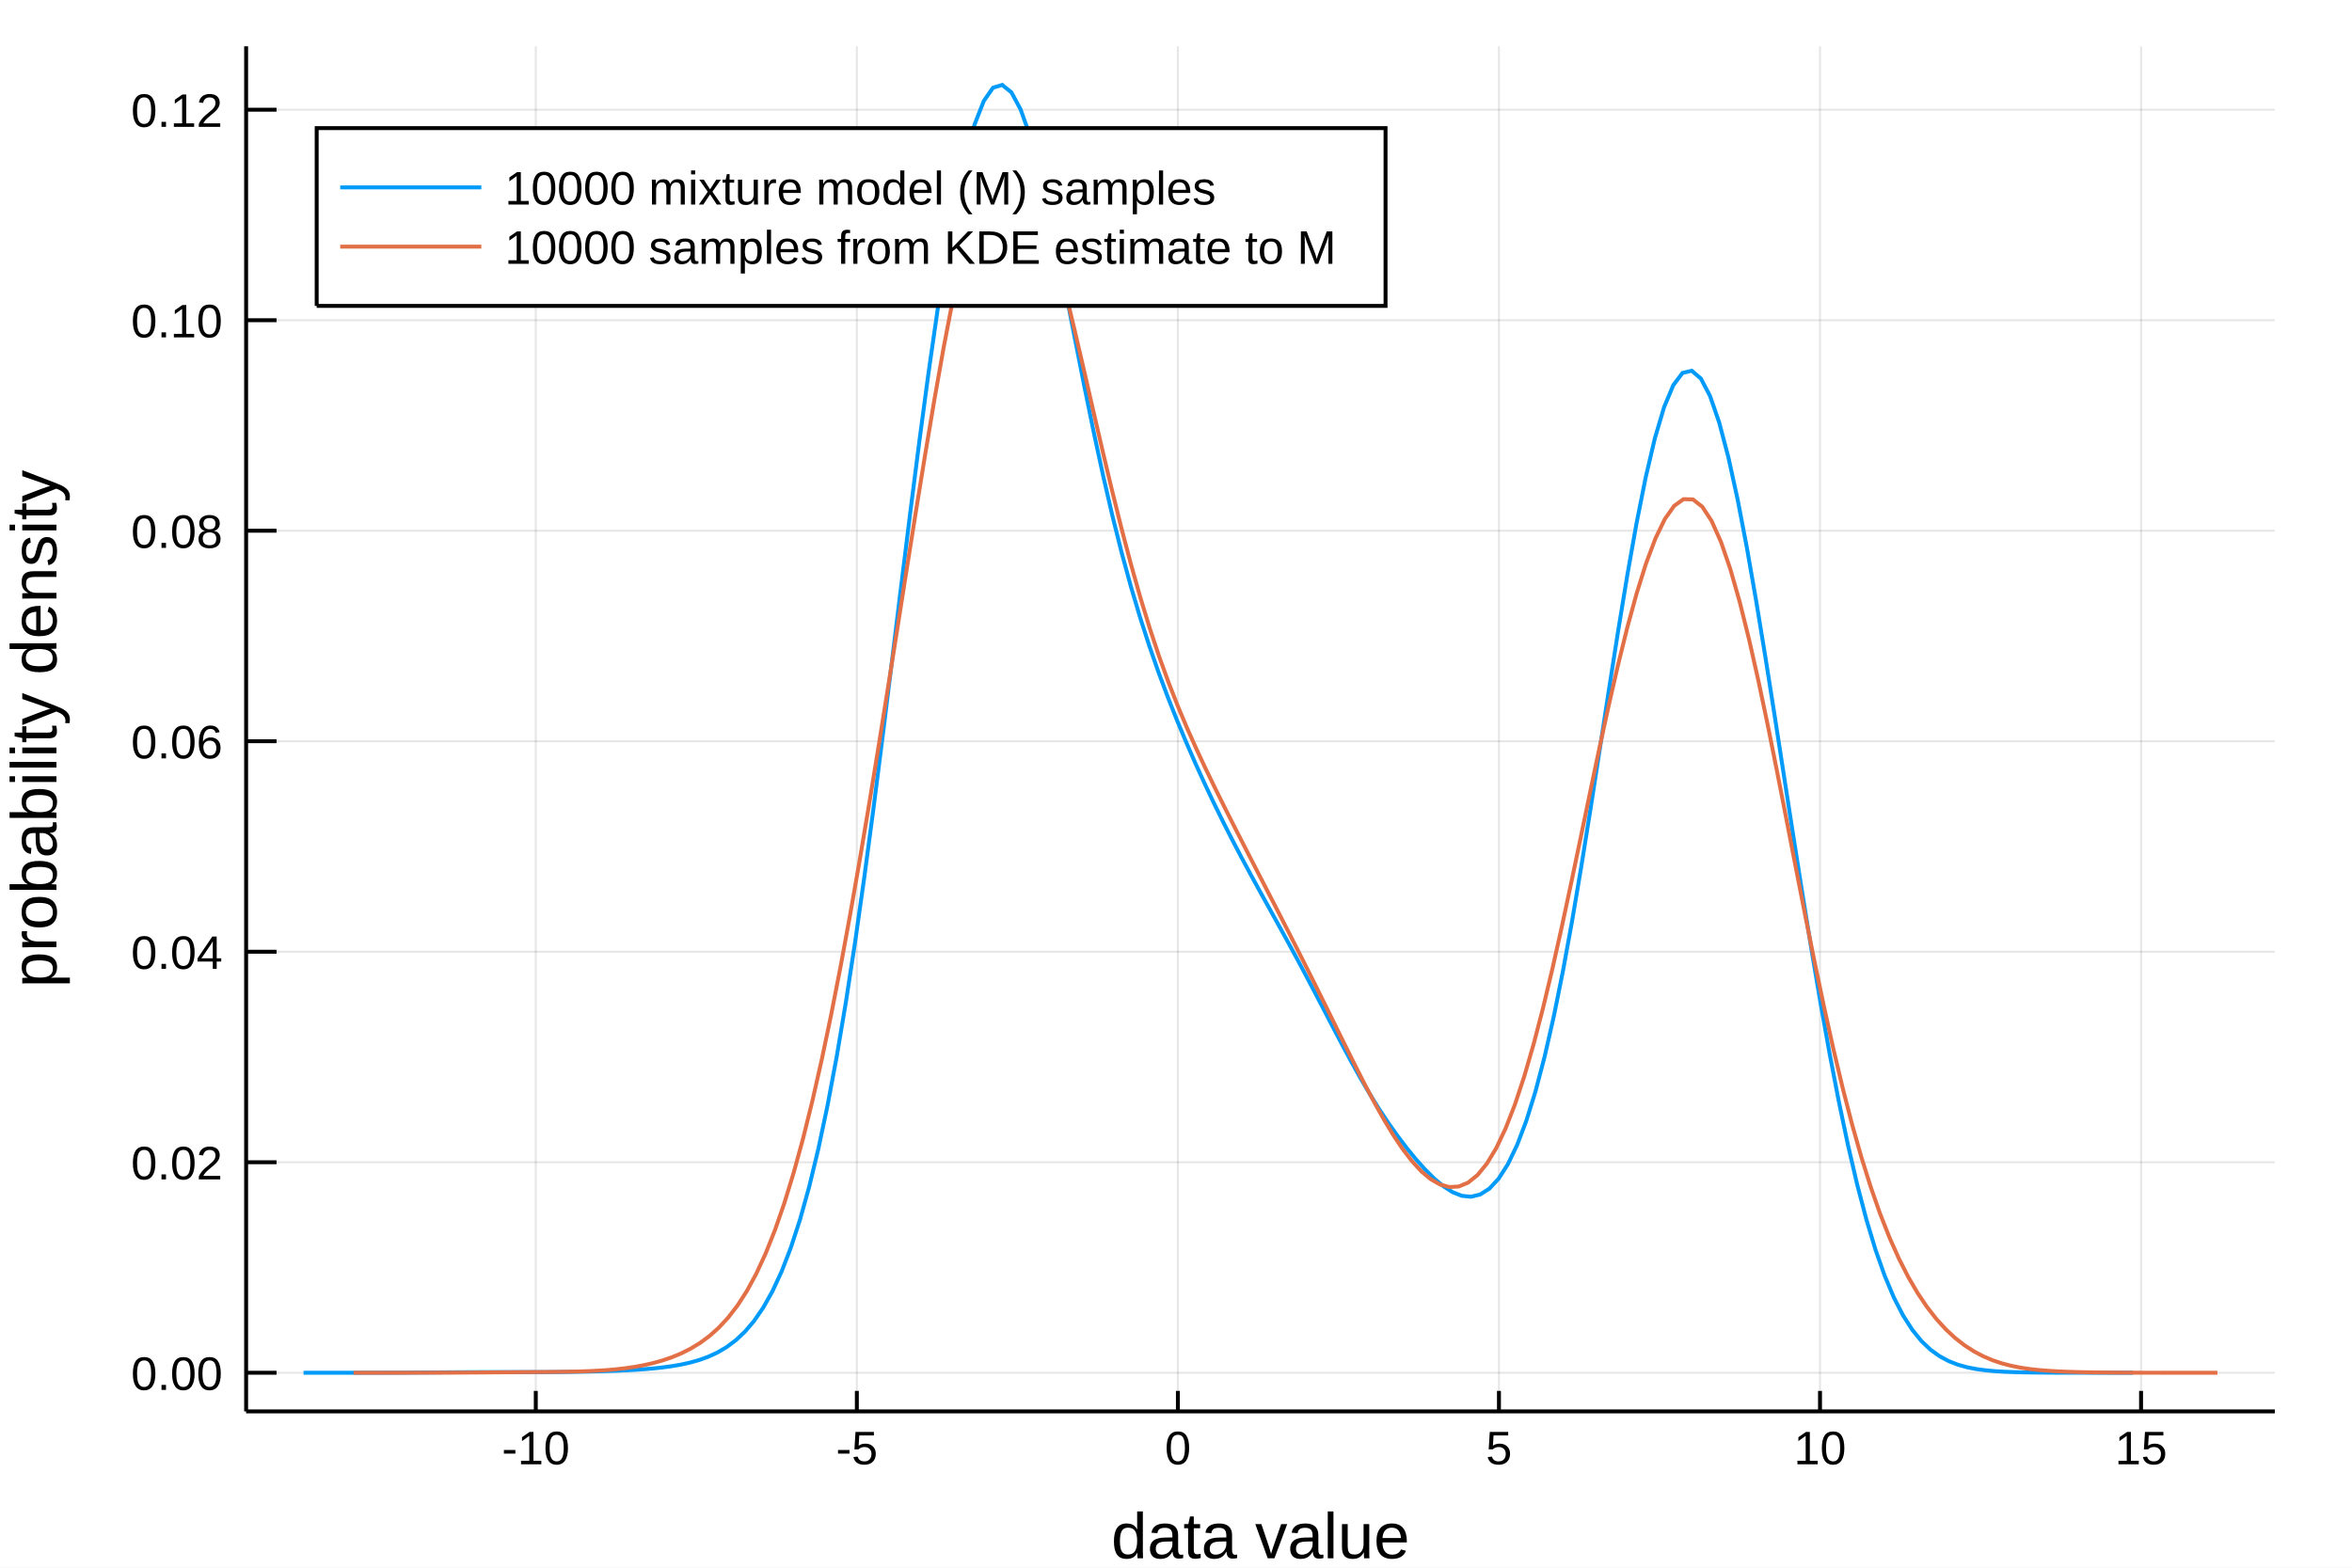
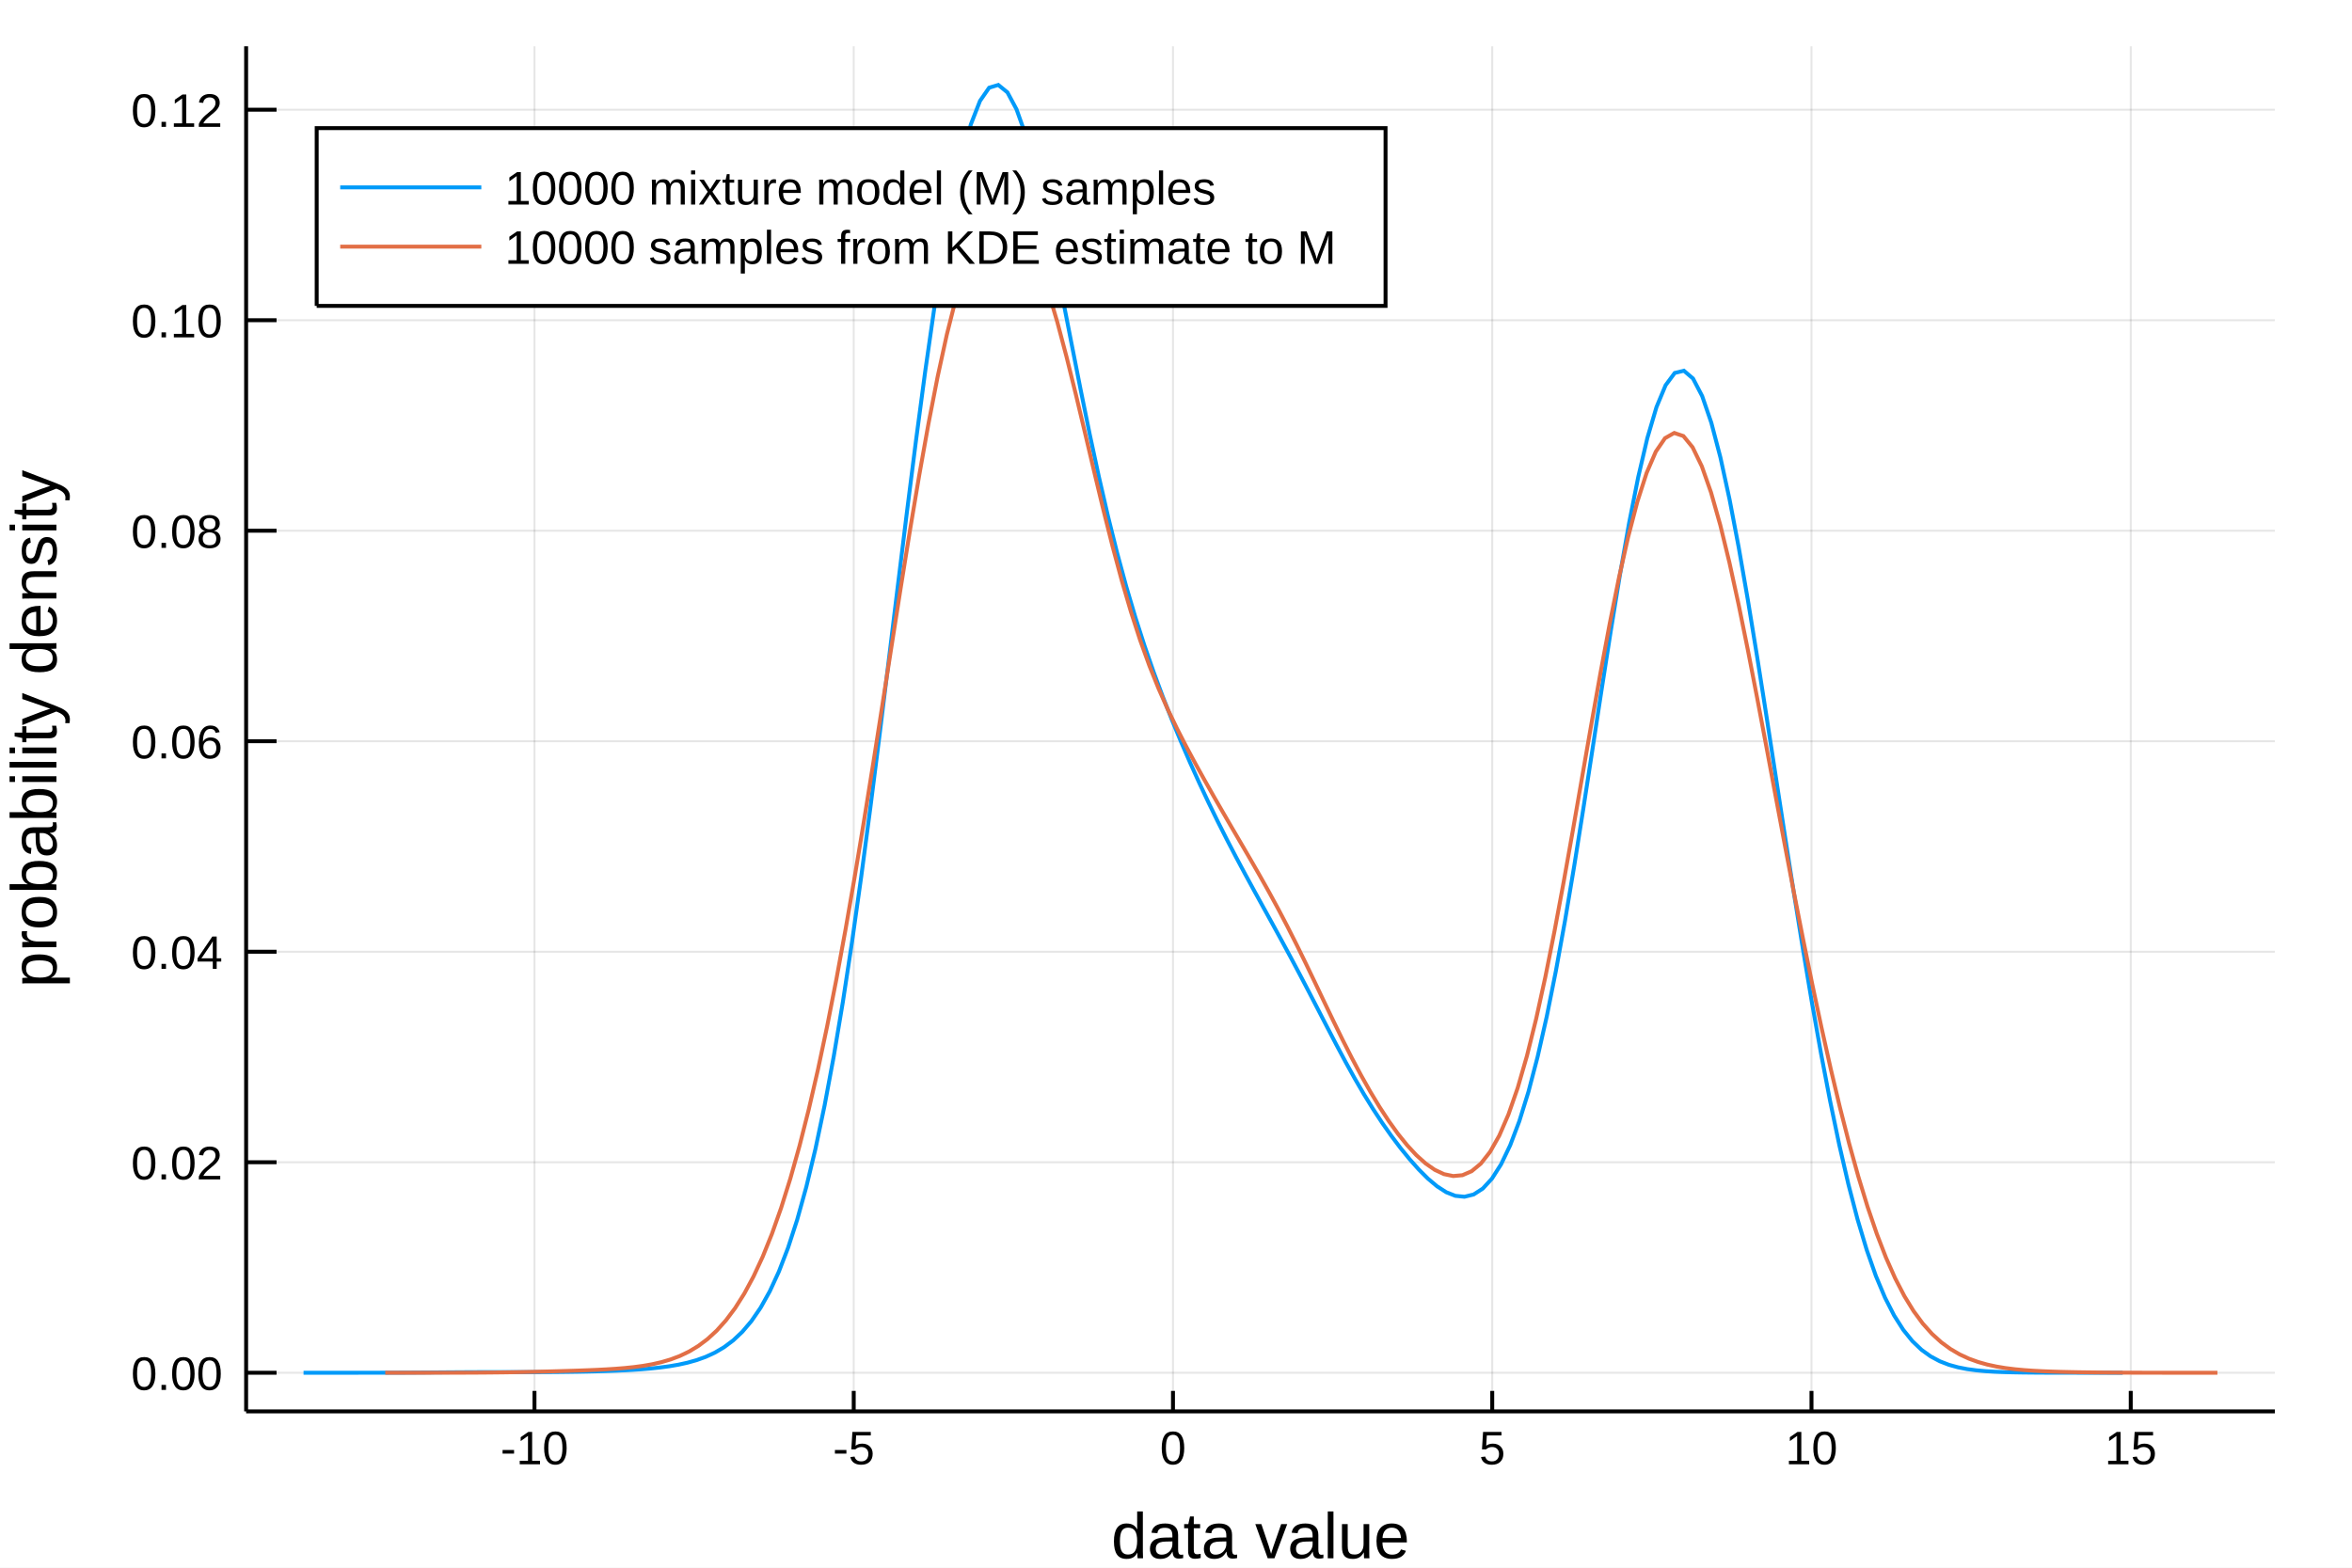
<svg xmlns="http://www.w3.org/2000/svg" width="600" height="400" viewBox="0 0 2400 1600">
  <defs>
-     <clipPath id="clip2700">
+     <clipPath id="clip0700">
      <rect x="0" y="0" width="2000" height="2000" />
    </clipPath>
  </defs>
  <defs>
-     <clipPath id="clip2701">
+     <clipPath id="clip0701">
      <rect x="0" y="0" width="2400" height="1600" />
    </clipPath>
  </defs>
-   <polygon clip-path="url(#clip2701)" points=" 0,1600 2400,1600 2400,0 0,0    " fill="#ffffff" fill-rule="evenodd" fill-opacity="1" />
+   <polygon clip-path="url(#clip0701)" points=" 0,1600 2400,1600 2400,0 0,0    " fill="#ffffff" fill-rule="evenodd" fill-opacity="1" />
  <defs>
-     <clipPath id="clip2702">
+     <clipPath id="clip0702">
      <rect x="480" y="0" width="1681" height="1600" />
    </clipPath>
  </defs>
-   <polygon clip-path="url(#clip2701)" points=" 251.149,1440.48 2321.26,1440.48 2321.26,47.244 251.149,47.244    " fill="#ffffff" fill-rule="evenodd" fill-opacity="1" />
+   <polygon clip-path="url(#clip0701)" points=" 251.149,1440.48 2321.26,1440.48 2321.26,47.244 251.149,47.244    " fill="#ffffff" fill-rule="evenodd" fill-opacity="1" />
  <defs>
-     <clipPath id="clip2703">
+     <clipPath id="clip0703">
      <rect x="251" y="47" width="2071" height="1394" />
    </clipPath>
  </defs>
-   <polyline clip-path="url(#clip2703)" style="stroke:#000000; stroke-width:2; stroke-opacity:0.1; fill:none" points="   546.718,1440.48 546.718,47.244    " />
-   <polyline clip-path="url(#clip2703)" style="stroke:#000000; stroke-width:2; stroke-opacity:0.1; fill:none" points="   874.326,1440.48 874.326,47.244    " />
-   <polyline clip-path="url(#clip2703)" style="stroke:#000000; stroke-width:2; stroke-opacity:0.1; fill:none" points="   1201.93,1440.48 1201.93,47.244    " />
-   <polyline clip-path="url(#clip2703)" style="stroke:#000000; stroke-width:2; stroke-opacity:0.1; fill:none" points="   1529.54,1440.48 1529.54,47.244    " />
-   <polyline clip-path="url(#clip2703)" style="stroke:#000000; stroke-width:2; stroke-opacity:0.1; fill:none" points="   1857.15,1440.48 1857.15,47.244    " />
-   <polyline clip-path="url(#clip2703)" style="stroke:#000000; stroke-width:2; stroke-opacity:0.1; fill:none" points="   2184.76,1440.48 2184.76,47.244    " />
-   <polyline clip-path="url(#clip2703)" style="stroke:#000000; stroke-width:2; stroke-opacity:0.1; fill:none" points="   251.149,1401.05 2321.26,1401.05    " />
-   <polyline clip-path="url(#clip2703)" style="stroke:#000000; stroke-width:2; stroke-opacity:0.1; fill:none" points="   251.149,1186.2 2321.26,1186.2    " />
-   <polyline clip-path="url(#clip2703)" style="stroke:#000000; stroke-width:2; stroke-opacity:0.1; fill:none" points="   251.149,971.356 2321.26,971.356    " />
-   <polyline clip-path="url(#clip2703)" style="stroke:#000000; stroke-width:2; stroke-opacity:0.1; fill:none" points="   251.149,756.508 2321.26,756.508    " />
-   <polyline clip-path="url(#clip2703)" style="stroke:#000000; stroke-width:2; stroke-opacity:0.1; fill:none" points="   251.149,541.66 2321.26,541.66    " />
-   <polyline clip-path="url(#clip2703)" style="stroke:#000000; stroke-width:2; stroke-opacity:0.1; fill:none" points="   251.149,326.812 2321.26,326.812    " />
-   <polyline clip-path="url(#clip2703)" style="stroke:#000000; stroke-width:2; stroke-opacity:0.1; fill:none" points="   251.149,111.964 2321.26,111.964    " />
-   <polyline clip-path="url(#clip2701)" style="stroke:#000000; stroke-width:4; stroke-opacity:1; fill:none" points="   251.149,1440.48 2321.26,1440.48    " />
-   <polyline clip-path="url(#clip2701)" style="stroke:#000000; stroke-width:4; stroke-opacity:1; fill:none" points="   251.149,1440.48 251.149,47.244    " />
-   <polyline clip-path="url(#clip2701)" style="stroke:#000000; stroke-width:4; stroke-opacity:1; fill:none" points="   546.718,1440.48 546.718,1419.58    " />
-   <polyline clip-path="url(#clip2701)" style="stroke:#000000; stroke-width:4; stroke-opacity:1; fill:none" points="   874.326,1440.48 874.326,1419.58    " />
-   <polyline clip-path="url(#clip2701)" style="stroke:#000000; stroke-width:4; stroke-opacity:1; fill:none" points="   1201.93,1440.48 1201.93,1419.58    " />
-   <polyline clip-path="url(#clip2701)" style="stroke:#000000; stroke-width:4; stroke-opacity:1; fill:none" points="   1529.54,1440.48 1529.54,1419.58    " />
-   <polyline clip-path="url(#clip2701)" style="stroke:#000000; stroke-width:4; stroke-opacity:1; fill:none" points="   1857.15,1440.48 1857.15,1419.58    " />
-   <polyline clip-path="url(#clip2701)" style="stroke:#000000; stroke-width:4; stroke-opacity:1; fill:none" points="   2184.76,1440.48 2184.76,1419.58    " />
-   <polyline clip-path="url(#clip2701)" style="stroke:#000000; stroke-width:4; stroke-opacity:1; fill:none" points="   251.149,1401.05 282.2,1401.05    " />
-   <polyline clip-path="url(#clip2701)" style="stroke:#000000; stroke-width:4; stroke-opacity:1; fill:none" points="   251.149,1186.2 282.2,1186.2    " />
-   <polyline clip-path="url(#clip2701)" style="stroke:#000000; stroke-width:4; stroke-opacity:1; fill:none" points="   251.149,971.356 282.2,971.356    " />
-   <polyline clip-path="url(#clip2701)" style="stroke:#000000; stroke-width:4; stroke-opacity:1; fill:none" points="   251.149,756.508 282.2,756.508    " />
-   <polyline clip-path="url(#clip2701)" style="stroke:#000000; stroke-width:4; stroke-opacity:1; fill:none" points="   251.149,541.66 282.2,541.66    " />
-   <polyline clip-path="url(#clip2701)" style="stroke:#000000; stroke-width:4; stroke-opacity:1; fill:none" points="   251.149,326.812 282.2,326.812    " />
-   <polyline clip-path="url(#clip2701)" style="stroke:#000000; stroke-width:4; stroke-opacity:1; fill:none" points="   251.149,111.964 282.2,111.964    " />
-   <g clip-path="url(#clip2701)">
-     <text style="fill:#000000; fill-opacity:1; font-family:Arial,Helvetica Neue,Helvetica,sans-serif; font-size:48px; text-anchor:middle;" transform="rotate(0, 546.718, 1494.48)" x="546.718" y="1494.48">-10</text>
+   <polyline clip-path="url(#clip0703)" style="stroke:#000000; stroke-width:2; stroke-opacity:0.1; fill:none" points="   545.388,1440.48 545.388,47.244    " />
+   <polyline clip-path="url(#clip0703)" style="stroke:#000000; stroke-width:2; stroke-opacity:0.1; fill:none" points="   871.156,1440.48 871.156,47.244    " />
+   <polyline clip-path="url(#clip0703)" style="stroke:#000000; stroke-width:2; stroke-opacity:0.1; fill:none" points="   1196.92,1440.48 1196.92,47.244    " />
+   <polyline clip-path="url(#clip0703)" style="stroke:#000000; stroke-width:2; stroke-opacity:0.1; fill:none" points="   1522.69,1440.48 1522.69,47.244    " />
+   <polyline clip-path="url(#clip0703)" style="stroke:#000000; stroke-width:2; stroke-opacity:0.1; fill:none" points="   1848.46,1440.48 1848.46,47.244    " />
+   <polyline clip-path="url(#clip0703)" style="stroke:#000000; stroke-width:2; stroke-opacity:0.1; fill:none" points="   2174.23,1440.48 2174.23,47.244    " />
+   <polyline clip-path="url(#clip0703)" style="stroke:#000000; stroke-width:2; stroke-opacity:0.1; fill:none" points="   251.149,1401.05 2321.26,1401.05    " />
+   <polyline clip-path="url(#clip0703)" style="stroke:#000000; stroke-width:2; stroke-opacity:0.1; fill:none" points="   251.149,1186.2 2321.26,1186.2    " />
+   <polyline clip-path="url(#clip0703)" style="stroke:#000000; stroke-width:2; stroke-opacity:0.1; fill:none" points="   251.149,971.356 2321.26,971.356    " />
+   <polyline clip-path="url(#clip0703)" style="stroke:#000000; stroke-width:2; stroke-opacity:0.1; fill:none" points="   251.149,756.508 2321.26,756.508    " />
+   <polyline clip-path="url(#clip0703)" style="stroke:#000000; stroke-width:2; stroke-opacity:0.1; fill:none" points="   251.149,541.66 2321.26,541.66    " />
+   <polyline clip-path="url(#clip0703)" style="stroke:#000000; stroke-width:2; stroke-opacity:0.1; fill:none" points="   251.149,326.812 2321.26,326.812    " />
+   <polyline clip-path="url(#clip0703)" style="stroke:#000000; stroke-width:2; stroke-opacity:0.1; fill:none" points="   251.149,111.964 2321.26,111.964    " />
+   <polyline clip-path="url(#clip0701)" style="stroke:#000000; stroke-width:4; stroke-opacity:1; fill:none" points="   251.149,1440.48 2321.26,1440.48    " />
+   <polyline clip-path="url(#clip0701)" style="stroke:#000000; stroke-width:4; stroke-opacity:1; fill:none" points="   251.149,1440.48 251.149,47.244    " />
+   <polyline clip-path="url(#clip0701)" style="stroke:#000000; stroke-width:4; stroke-opacity:1; fill:none" points="   545.388,1440.48 545.388,1419.58    " />
+   <polyline clip-path="url(#clip0701)" style="stroke:#000000; stroke-width:4; stroke-opacity:1; fill:none" points="   871.156,1440.48 871.156,1419.58    " />
+   <polyline clip-path="url(#clip0701)" style="stroke:#000000; stroke-width:4; stroke-opacity:1; fill:none" points="   1196.92,1440.48 1196.92,1419.58    " />
+   <polyline clip-path="url(#clip0701)" style="stroke:#000000; stroke-width:4; stroke-opacity:1; fill:none" points="   1522.69,1440.48 1522.69,1419.58    " />
+   <polyline clip-path="url(#clip0701)" style="stroke:#000000; stroke-width:4; stroke-opacity:1; fill:none" points="   1848.46,1440.48 1848.46,1419.58    " />
+   <polyline clip-path="url(#clip0701)" style="stroke:#000000; stroke-width:4; stroke-opacity:1; fill:none" points="   2174.23,1440.48 2174.23,1419.58    " />
+   <polyline clip-path="url(#clip0701)" style="stroke:#000000; stroke-width:4; stroke-opacity:1; fill:none" points="   251.149,1401.05 282.2,1401.05    " />
+   <polyline clip-path="url(#clip0701)" style="stroke:#000000; stroke-width:4; stroke-opacity:1; fill:none" points="   251.149,1186.2 282.2,1186.2    " />
+   <polyline clip-path="url(#clip0701)" style="stroke:#000000; stroke-width:4; stroke-opacity:1; fill:none" points="   251.149,971.356 282.2,971.356    " />
+   <polyline clip-path="url(#clip0701)" style="stroke:#000000; stroke-width:4; stroke-opacity:1; fill:none" points="   251.149,756.508 282.2,756.508    " />
+   <polyline clip-path="url(#clip0701)" style="stroke:#000000; stroke-width:4; stroke-opacity:1; fill:none" points="   251.149,541.66 282.2,541.66    " />
+   <polyline clip-path="url(#clip0701)" style="stroke:#000000; stroke-width:4; stroke-opacity:1; fill:none" points="   251.149,326.812 282.2,326.812    " />
+   <polyline clip-path="url(#clip0701)" style="stroke:#000000; stroke-width:4; stroke-opacity:1; fill:none" points="   251.149,111.964 282.2,111.964    " />
+   <g clip-path="url(#clip0701)">
+     <text style="fill:#000000; fill-opacity:1; font-family:Arial,Helvetica Neue,Helvetica,sans-serif; font-size:48px; text-anchor:middle;" transform="rotate(0, 545.388, 1494.48)" x="545.388" y="1494.48">-10</text>
  </g>
-   <g clip-path="url(#clip2701)">
-     <text style="fill:#000000; fill-opacity:1; font-family:Arial,Helvetica Neue,Helvetica,sans-serif; font-size:48px; text-anchor:middle;" transform="rotate(0, 874.326, 1494.48)" x="874.326" y="1494.48">-5</text>
+   <g clip-path="url(#clip0701)">
+     <text style="fill:#000000; fill-opacity:1; font-family:Arial,Helvetica Neue,Helvetica,sans-serif; font-size:48px; text-anchor:middle;" transform="rotate(0, 871.156, 1494.48)" x="871.156" y="1494.48">-5</text>
  </g>
-   <g clip-path="url(#clip2701)">
-     <text style="fill:#000000; fill-opacity:1; font-family:Arial,Helvetica Neue,Helvetica,sans-serif; font-size:48px; text-anchor:middle;" transform="rotate(0, 1201.93, 1494.48)" x="1201.93" y="1494.48">0</text>
+   <g clip-path="url(#clip0701)">
+     <text style="fill:#000000; fill-opacity:1; font-family:Arial,Helvetica Neue,Helvetica,sans-serif; font-size:48px; text-anchor:middle;" transform="rotate(0, 1196.92, 1494.48)" x="1196.92" y="1494.48">0</text>
  </g>
-   <g clip-path="url(#clip2701)">
-     <text style="fill:#000000; fill-opacity:1; font-family:Arial,Helvetica Neue,Helvetica,sans-serif; font-size:48px; text-anchor:middle;" transform="rotate(0, 1529.54, 1494.48)" x="1529.54" y="1494.48">5</text>
+   <g clip-path="url(#clip0701)">
+     <text style="fill:#000000; fill-opacity:1; font-family:Arial,Helvetica Neue,Helvetica,sans-serif; font-size:48px; text-anchor:middle;" transform="rotate(0, 1522.69, 1494.48)" x="1522.69" y="1494.48">5</text>
  </g>
-   <g clip-path="url(#clip2701)">
-     <text style="fill:#000000; fill-opacity:1; font-family:Arial,Helvetica Neue,Helvetica,sans-serif; font-size:48px; text-anchor:middle;" transform="rotate(0, 1857.15, 1494.48)" x="1857.15" y="1494.48">10</text>
+   <g clip-path="url(#clip0701)">
+     <text style="fill:#000000; fill-opacity:1; font-family:Arial,Helvetica Neue,Helvetica,sans-serif; font-size:48px; text-anchor:middle;" transform="rotate(0, 1848.46, 1494.48)" x="1848.46" y="1494.48">10</text>
  </g>
-   <g clip-path="url(#clip2701)">
-     <text style="fill:#000000; fill-opacity:1; font-family:Arial,Helvetica Neue,Helvetica,sans-serif; font-size:48px; text-anchor:middle;" transform="rotate(0, 2184.76, 1494.48)" x="2184.76" y="1494.48">15</text>
+   <g clip-path="url(#clip0701)">
+     <text style="fill:#000000; fill-opacity:1; font-family:Arial,Helvetica Neue,Helvetica,sans-serif; font-size:48px; text-anchor:middle;" transform="rotate(0, 2174.23, 1494.48)" x="2174.23" y="1494.48">15</text>
  </g>
-   <g clip-path="url(#clip2701)">
+   <g clip-path="url(#clip0701)">
    <text style="fill:#000000; fill-opacity:1; font-family:Arial,Helvetica Neue,Helvetica,sans-serif; font-size:48px; text-anchor:end;" transform="rotate(0, 227.149, 1418.55)" x="227.149" y="1418.55">0.00</text>
  </g>
-   <g clip-path="url(#clip2701)">
+   <g clip-path="url(#clip0701)">
    <text style="fill:#000000; fill-opacity:1; font-family:Arial,Helvetica Neue,Helvetica,sans-serif; font-size:48px; text-anchor:end;" transform="rotate(0, 227.149, 1203.7)" x="227.149" y="1203.7">0.02</text>
  </g>
-   <g clip-path="url(#clip2701)">
+   <g clip-path="url(#clip0701)">
    <text style="fill:#000000; fill-opacity:1; font-family:Arial,Helvetica Neue,Helvetica,sans-serif; font-size:48px; text-anchor:end;" transform="rotate(0, 227.149, 988.856)" x="227.149" y="988.856">0.04</text>
  </g>
-   <g clip-path="url(#clip2701)">
+   <g clip-path="url(#clip0701)">
    <text style="fill:#000000; fill-opacity:1; font-family:Arial,Helvetica Neue,Helvetica,sans-serif; font-size:48px; text-anchor:end;" transform="rotate(0, 227.149, 774.008)" x="227.149" y="774.008">0.06</text>
  </g>
-   <g clip-path="url(#clip2701)">
+   <g clip-path="url(#clip0701)">
    <text style="fill:#000000; fill-opacity:1; font-family:Arial,Helvetica Neue,Helvetica,sans-serif; font-size:48px; text-anchor:end;" transform="rotate(0, 227.149, 559.16)" x="227.149" y="559.16">0.08</text>
  </g>
-   <g clip-path="url(#clip2701)">
+   <g clip-path="url(#clip0701)">
    <text style="fill:#000000; fill-opacity:1; font-family:Arial,Helvetica Neue,Helvetica,sans-serif; font-size:48px; text-anchor:end;" transform="rotate(0, 227.149, 344.312)" x="227.149" y="344.312">0.10</text>
  </g>
-   <g clip-path="url(#clip2701)">
+   <g clip-path="url(#clip0701)">
    <text style="fill:#000000; fill-opacity:1; font-family:Arial,Helvetica Neue,Helvetica,sans-serif; font-size:48px; text-anchor:end;" transform="rotate(0, 227.149, 129.464)" x="227.149" y="129.464">0.12</text>
  </g>
-   <g clip-path="url(#clip2701)">
+   <g clip-path="url(#clip0701)">
    <text style="fill:#000000; fill-opacity:1; font-family:Arial,Helvetica Neue,Helvetica,sans-serif; font-size:66px; text-anchor:middle;" transform="rotate(0, 1286.2, 1590.4)" x="1286.2" y="1590.4">data value</text>
  </g>
-   <g clip-path="url(#clip2701)">
+   <g clip-path="url(#clip0701)">
    <text style="fill:#000000; fill-opacity:1; font-family:Arial,Helvetica Neue,Helvetica,sans-serif; font-size:66px; text-anchor:middle;" transform="rotate(-90, 57.6, 743.863)" x="57.6" y="743.863">probability density</text>
  </g>
-   <polyline clip-path="url(#clip2703)" style="stroke:#009af9; stroke-width:4; stroke-opacity:1; fill:none" points="   309.737,1401.05 319.117,1401.05 328.498,1401.05 337.878,1401.05 347.259,1401.05 356.639,1401.04 366.02,1401.04 375.4,1401.03 384.781,1401.02 394.161,1400.99    403.542,1400.96 412.922,1400.92 422.303,1400.87 431.683,1400.81 441.064,1400.74 450.444,1400.67 459.825,1400.59 469.205,1400.53 478.586,1400.47 487.967,1400.43    497.347,1400.41 506.728,1400.4 516.108,1400.41 525.489,1400.42 534.869,1400.43 544.25,1400.42 553.63,1400.4 563.011,1400.35 572.391,1400.27 581.772,1400.16    591.152,1400.02 600.533,1399.85 609.913,1399.63 619.294,1399.35 628.674,1399.02 638.055,1398.61 647.435,1398.1 656.816,1397.47 666.197,1396.68 675.577,1395.68    684.958,1394.43 694.338,1392.83 703.719,1390.78 713.099,1388.16 722.48,1384.8 731.86,1380.49 741.241,1375 750.621,1368.03 760.002,1359.24 769.382,1348.25    778.763,1334.65 788.143,1317.99 797.524,1297.78 806.904,1273.58 816.285,1244.91 825.665,1211.35 835.046,1172.55 844.427,1128.22 853.807,1078.21 863.188,1022.53    872.568,961.392 881.949,895.253 891.329,824.841 900.71,751.137 910.09,675.347 919.471,598.836 928.851,523.054 938.232,449.461 947.612,379.473 956.993,314.424    966.373,255.556 975.754,204.013 985.134,160.832 994.515,126.916 1003.9,102.986 1013.28,89.519 1022.66,86.675 1032.04,94.253 1041.42,111.658 1050.8,137.915    1060.18,171.719 1069.56,211.52 1078.94,255.629 1088.32,302.341 1097.7,350.045 1107.08,397.331 1116.46,443.065 1125.84,486.422 1135.22,526.903 1144.6,564.3    1153.98,598.651 1163.36,630.17 1172.74,659.182 1182.13,686.056 1191.51,711.157 1200.89,734.805 1210.27,757.262 1219.65,778.72 1229.03,799.314 1238.41,819.134    1247.79,838.247 1257.17,856.717 1266.55,874.623 1275.93,892.066 1285.31,909.176 1294.69,926.103 1304.07,943.005 1313.45,960.027 1322.83,977.284 1332.21,994.832    1341.59,1012.66 1350.97,1030.67 1360.36,1048.71 1369.74,1066.57 1379.12,1084.01 1388.5,1100.81 1397.88,1116.8 1407.26,1131.9 1416.64,1146.06 1426.02,1159.3    1435.4,1171.66 1444.78,1183.12 1454.16,1193.59 1463.54,1202.91 1472.92,1210.76 1482.3,1216.77 1491.68,1220.48 1501.06,1221.41 1510.44,1219.1 1519.82,1213.08    1529.2,1202.96 1538.59,1188.33 1547.97,1168.86 1557.35,1144.23 1566.73,1114.18 1576.11,1078.58 1585.49,1037.42 1594.87,990.92 1604.25,939.534 1613.63,884.008    1623.01,825.358 1632.39,764.841 1641.77,703.896 1651.15,644.078 1660.53,586.979 1669.91,534.167 1679.29,487.128 1688.67,447.21 1698.05,415.579 1707.43,393.171    1716.82,380.649 1726.2,378.363 1735.58,386.327 1744.96,404.219 1754.34,431.403 1763.72,466.977 1773.1,509.835 1782.48,558.742 1791.86,612.404 1801.24,669.533    1810.62,728.895 1820,789.344 1829.38,849.837 1838.76,909.441 1848.14,967.327 1857.52,1022.77 1866.9,1075.12 1876.28,1123.86 1885.66,1168.53 1895.05,1208.82    1904.43,1244.53 1913.81,1275.62 1923.19,1302.16 1932.57,1324.38 1941.95,1342.61 1951.33,1357.25 1960.71,1368.78 1970.09,1377.66 1979.47,1384.37 1988.85,1389.34    1998.23,1392.96 2007.61,1395.53 2016.99,1397.34 2026.37,1398.59 2035.75,1399.44 2045.13,1400.01 2054.51,1400.38 2063.89,1400.63 2073.28,1400.79 2082.66,1400.89    2092.04,1400.96 2101.42,1401 2110.8,1401.02 2120.18,1401.03 2129.56,1401.04 2138.94,1401.05 2148.32,1401.05 2157.7,1401.05 2167.08,1401.05 2176.46,1401.05       " />
-   <polyline clip-path="url(#clip2703)" style="stroke:#e26f46; stroke-width:4; stroke-opacity:1; fill:none" points="   360.744,1401.05 370.302,1401.05 379.859,1401.05 389.417,1401.05 398.974,1401.05 408.531,1401.04 418.089,1401.04 427.646,1401.03 437.204,1401.01 446.761,1400.99    456.319,1400.96 465.876,1400.92 475.433,1400.87 484.991,1400.81 494.548,1400.73 504.106,1400.65 513.663,1400.57 523.221,1400.5 532.778,1400.42 542.335,1400.36    551.893,1400.29 561.45,1400.21 571.008,1400.11 580.565,1399.97 590.123,1399.75 599.68,1399.44 609.237,1398.99 618.795,1398.37 628.352,1397.54 637.91,1396.45    647.467,1395.06 657.024,1393.31 666.582,1391.13 676.139,1388.45 685.697,1385.19 695.254,1381.22 704.812,1376.41 714.369,1370.6 723.926,1363.55 733.484,1355.03    743.041,1344.73 752.599,1332.34 762.156,1317.52 771.714,1299.93 781.271,1279.28 790.828,1255.3 800.386,1227.8 809.943,1196.64 819.501,1161.76 829.058,1123.19    838.616,1081 848.173,1035.35 857.73,986.46 867.288,934.624 876.845,880.189 886.403,823.56 895.96,765.189 905.518,705.561 915.075,645.196 924.632,584.659    934.19,524.578 943.747,465.679 953.305,408.813 962.862,354.973 972.419,305.282 981.977,260.946 991.534,223.178 1001.09,193.086 1010.65,171.563 1020.21,159.182    1029.76,156.128 1039.32,162.168 1048.88,176.678 1058.44,198.709 1067.99,227.085 1077.55,260.517 1087.11,297.702 1096.67,337.408 1106.22,378.519 1115.78,420.061    1125.34,461.199 1134.9,501.231 1144.45,539.582 1154.01,575.813 1163.57,609.633 1173.13,640.912 1182.68,669.681 1192.24,696.118 1201.8,720.515 1211.36,743.224    1220.91,764.615 1230.47,785.025 1240.03,804.738 1249.58,823.973 1259.14,842.889 1268.7,861.598 1278.26,880.184 1287.81,898.71 1297.37,917.231 1306.93,935.798    1316.49,954.458 1326.04,973.255 1335.6,992.22 1345.16,1011.36 1354.72,1030.67 1364.27,1050.06 1373.83,1069.43 1383.39,1088.59 1392.95,1107.32 1402.5,1125.37    1412.06,1142.45 1421.62,1158.27 1431.18,1172.56 1440.73,1185.02 1450.29,1195.42 1459.85,1203.47 1469.41,1208.93 1478.96,1211.51 1488.52,1210.96 1498.08,1206.98    1507.64,1199.29 1517.19,1187.65 1526.75,1171.83 1536.31,1151.7 1545.86,1127.2 1555.42,1098.38 1564.98,1065.44 1574.54,1028.72 1584.09,988.709 1593.65,946.02    1603.21,901.395 1612.77,855.66 1622.32,809.681 1631.88,764.332 1641.44,720.458 1651,678.86 1660.55,640.282 1670.11,605.427 1679.67,574.966 1689.23,549.547    1698.78,529.793 1708.34,516.272 1717.9,509.466 1727.46,509.711 1737.01,517.161 1746.57,531.75 1756.13,553.187 1765.69,580.973 1775.24,614.438 1784.8,652.783    1794.36,695.132 1803.92,740.566 1813.47,788.153 1823.03,836.973 1832.59,886.135 1842.15,934.798 1851.7,982.196 1861.26,1027.66 1870.82,1070.66 1880.37,1110.78    1889.93,1147.76 1899.49,1181.47 1909.05,1211.9 1918.6,1239.14 1928.16,1263.34 1937.72,1284.7 1947.28,1303.45 1956.83,1319.81 1966.39,1334.01 1975.95,1346.25    1985.51,1356.72 1995.06,1365.59 2004.62,1373.04 2014.18,1379.21 2023.74,1384.25 2033.29,1388.3 2042.85,1391.5 2052.41,1393.98 2061.97,1395.87 2071.52,1397.29    2081.08,1398.33 2090.64,1399.1 2100.2,1399.65 2109.75,1400.05 2119.31,1400.34 2128.87,1400.55 2138.43,1400.7 2147.98,1400.81 2157.54,1400.89 2167.1,1400.95    2176.65,1400.98 2186.21,1401.01 2195.77,1401.03 2205.33,1401.04 2214.88,1401.04 2224.44,1401.05 2234,1401.05 2243.56,1401.05 2253.11,1401.05 2262.67,1401.05       " />
-   <polygon clip-path="url(#clip2701)" points=" 323.149,312.204 1413.82,312.204 1413.82,130.764 323.149,130.764    " fill="#ffffff" fill-rule="evenodd" fill-opacity="1" />
-   <polyline clip-path="url(#clip2701)" style="stroke:#000000; stroke-width:4; stroke-opacity:1; fill:none" points="   323.149,312.204 1413.82,312.204 1413.82,130.764 323.149,130.764 323.149,312.204    " />
-   <polyline clip-path="url(#clip2701)" style="stroke:#009af9; stroke-width:4; stroke-opacity:1; fill:none" points="   347.149,191.244 491.149,191.244    " />
-   <g clip-path="url(#clip2701)">
+   <polyline clip-path="url(#clip0703)" style="stroke:#009af9; stroke-width:4; stroke-opacity:1; fill:none" points="   309.737,1401.05 319.064,1401.05 328.392,1401.05 337.72,1401.05 347.048,1401.05 356.376,1401.04 365.704,1401.04 375.032,1401.03 384.359,1401.02 393.687,1400.99    403.015,1400.96 412.343,1400.92 421.671,1400.87 430.999,1400.81 440.327,1400.74 449.655,1400.67 458.982,1400.59 468.31,1400.53 477.638,1400.47 486.966,1400.43    496.294,1400.41 505.622,1400.4 514.95,1400.41 524.277,1400.42 533.605,1400.43 542.933,1400.42 552.261,1400.4 561.589,1400.35 570.917,1400.27 580.245,1400.16    589.573,1400.02 598.9,1399.85 608.228,1399.63 617.556,1399.35 626.884,1399.02 636.212,1398.61 645.54,1398.1 654.868,1397.47 664.195,1396.68 673.523,1395.68    682.851,1394.43 692.179,1392.83 701.507,1390.78 710.835,1388.16 720.163,1384.8 729.491,1380.49 738.818,1375 748.146,1368.03 757.474,1359.24 766.802,1348.25    776.13,1334.65 785.458,1317.99 794.786,1297.78 804.113,1273.58 813.441,1244.91 822.769,1211.35 832.097,1172.55 841.425,1128.22 850.753,1078.21 860.081,1022.53    869.409,961.392 878.736,895.253 888.064,824.841 897.392,751.137 906.72,675.347 916.048,598.836 925.376,523.054 934.704,449.461 944.031,379.473 953.359,314.424    962.687,255.556 972.015,204.013 981.343,160.832 990.671,126.916 999.999,102.986 1009.33,89.519 1018.65,86.675 1027.98,94.253 1037.31,111.658 1046.64,137.915    1055.97,171.719 1065.29,211.52 1074.62,255.629 1083.95,302.341 1093.28,350.045 1102.61,397.331 1111.93,443.065 1121.26,486.422 1130.59,526.903 1139.92,564.3    1149.24,598.651 1158.57,630.17 1167.9,659.182 1177.23,686.056 1186.56,711.157 1195.88,734.805 1205.21,757.262 1214.54,778.72 1223.87,799.314 1233.2,819.134    1242.52,838.247 1251.85,856.717 1261.18,874.623 1270.51,892.066 1279.83,909.176 1289.16,926.103 1298.49,943.005 1307.82,960.027 1317.15,977.284 1326.47,994.832    1335.8,1012.66 1345.13,1030.67 1354.46,1048.71 1363.79,1066.57 1373.11,1084.01 1382.44,1100.81 1391.77,1116.8 1401.1,1131.9 1410.42,1146.06 1419.75,1159.3    1429.08,1171.66 1438.41,1183.12 1447.74,1193.59 1457.06,1202.91 1466.39,1210.76 1475.72,1216.77 1485.05,1220.48 1494.38,1221.41 1503.7,1219.1 1513.03,1213.08    1522.36,1202.96 1531.69,1188.33 1541.01,1168.86 1550.34,1144.23 1559.67,1114.18 1569,1078.58 1578.33,1037.42 1587.65,990.92 1596.98,939.534 1606.31,884.008    1615.64,825.358 1624.97,764.841 1634.29,703.896 1643.62,644.078 1652.95,586.979 1662.28,534.167 1671.61,487.128 1680.93,447.21 1690.26,415.579 1699.59,393.171    1708.92,380.649 1718.24,378.363 1727.57,386.327 1736.9,404.219 1746.23,431.403 1755.56,466.977 1764.88,509.835 1774.21,558.742 1783.54,612.404 1792.87,669.533    1802.2,728.895 1811.52,789.344 1820.85,849.837 1830.18,909.441 1839.51,967.327 1848.83,1022.77 1858.16,1075.12 1867.49,1123.86 1876.82,1168.53 1886.15,1208.82    1895.47,1244.53 1904.8,1275.62 1914.13,1302.16 1923.46,1324.38 1932.79,1342.61 1942.11,1357.25 1951.44,1368.78 1960.77,1377.66 1970.1,1384.37 1979.42,1389.34    1988.75,1392.96 1998.08,1395.53 2007.41,1397.34 2016.74,1398.59 2026.06,1399.44 2035.39,1400.01 2044.72,1400.38 2054.05,1400.63 2063.38,1400.79 2072.7,1400.89    2082.03,1400.96 2091.36,1401 2100.69,1401.02 2110.01,1401.03 2119.34,1401.04 2128.67,1401.05 2138,1401.05 2147.33,1401.05 2156.65,1401.05 2165.98,1401.05       " />
+   <polyline clip-path="url(#clip0703)" style="stroke:#e26f46; stroke-width:4; stroke-opacity:1; fill:none" points="   393.078,1401.05 402.473,1401.05 411.868,1401.05 421.263,1401.05 430.658,1401.05 440.052,1401.04 449.447,1401.03 458.842,1401.02 468.237,1401 477.632,1400.97    487.027,1400.92 496.422,1400.85 505.817,1400.76 515.212,1400.65 524.607,1400.5 534.002,1400.33 543.397,1400.13 552.792,1399.9 562.187,1399.66 571.582,1399.39    580.977,1399.11 590.372,1398.81 599.767,1398.46 609.161,1398.07 618.556,1397.59 627.951,1396.99 637.346,1396.24 646.741,1395.27 656.136,1394.01 665.531,1392.36    674.926,1390.22 684.321,1387.46 693.716,1383.91 703.111,1379.4 712.506,1373.74 721.901,1366.71 731.296,1358.09 740.691,1347.63 750.086,1335.11 759.481,1320.26    768.876,1302.84 778.27,1282.6 787.665,1259.33 797.06,1232.82 806.455,1202.9 815.85,1169.44 825.245,1132.37 834.64,1091.66 844.035,1047.35 853.43,999.552    862.825,948.469 872.22,894.412 881.615,837.815 891.01,779.245 900.405,719.408 909.8,659.128 919.195,599.329 928.59,540.988 937.985,485.1 947.38,432.629    956.774,384.47 966.169,341.416 975.564,304.136 984.959,273.157 994.354,248.859 1003.75,231.477 1013.14,221.107 1022.54,217.721 1031.93,221.18 1041.33,231.243    1050.72,247.561 1060.12,269.676 1069.51,296.998 1078.91,328.793 1088.3,364.18 1097.7,402.143 1107.09,441.576 1116.49,481.341 1125.88,520.353 1135.28,557.667    1144.67,592.555 1154.07,624.558 1163.46,653.51 1172.86,679.514 1182.25,702.888 1191.65,724.085 1201.04,743.607 1210.44,761.924 1219.83,779.419 1229.23,796.37    1238.62,812.952 1248.02,829.273 1257.41,845.413 1266.81,861.468 1276.2,877.568 1285.6,893.88 1294.99,910.585 1304.39,927.846 1313.78,945.765 1323.18,964.356    1332.57,983.528 1341.97,1003.1 1351.36,1022.81 1360.76,1042.38 1370.15,1061.53 1379.55,1080.02 1388.94,1097.66 1398.34,1114.3 1407.73,1129.84 1417.13,1144.18    1426.52,1157.24 1435.92,1168.89 1445.31,1179.02 1454.71,1187.44 1464.1,1193.97 1473.5,1198.35 1482.89,1200.28 1492.29,1199.42 1501.68,1195.34 1511.08,1187.57    1520.47,1175.63 1529.87,1159.03 1539.26,1137.35 1548.66,1110.33 1558.05,1077.84 1567.45,1040.04 1576.84,997.313 1586.24,950.297 1595.63,899.865 1605.03,847.065    1614.42,793.067 1623.82,739.101 1633.21,686.413 1642.61,636.222 1652,589.7 1661.4,547.955 1670.79,512.004 1680.19,482.758 1689.58,460.975 1698.98,447.233    1708.37,441.885 1717.76,445.033 1727.16,456.517 1736.55,475.921 1745.95,502.593 1755.34,535.691 1764.74,574.231 1774.13,617.149 1783.53,663.362 1792.92,711.826    1802.32,761.578 1811.71,811.776 1821.11,861.708 1830.5,910.799 1839.9,958.59 1849.29,1004.72 1858.69,1048.88 1868.08,1090.81 1877.48,1130.26 1886.87,1167.01    1896.27,1200.85 1905.66,1231.6 1915.06,1259.16 1924.45,1283.5 1933.85,1304.66 1943.24,1322.79 1952.64,1338.1 1962.03,1350.86 1971.43,1361.35 1980.82,1369.9    1990.22,1376.78 1999.61,1382.28 2009.01,1386.63 2018.4,1390.04 2027.8,1392.69 2037.19,1394.73 2046.59,1396.29 2055.98,1397.46 2065.38,1398.33 2074.77,1398.99    2084.17,1399.48 2093.56,1399.85 2102.96,1400.14 2112.35,1400.35 2121.75,1400.53 2131.14,1400.66 2140.54,1400.77 2149.93,1400.85 2159.33,1400.91 2168.72,1400.96    2178.12,1400.99 2187.51,1401.01 2196.91,1401.03 2206.3,1401.04 2215.7,1401.04 2225.09,1401.05 2234.49,1401.05 2243.88,1401.05 2253.28,1401.05 2262.67,1401.05       " />
+   <polygon clip-path="url(#clip0701)" points=" 323.149,312.204 1413.82,312.204 1413.82,130.764 323.149,130.764    " fill="#ffffff" fill-rule="evenodd" fill-opacity="1" />
+   <polyline clip-path="url(#clip0701)" style="stroke:#000000; stroke-width:4; stroke-opacity:1; fill:none" points="   323.149,312.204 1413.82,312.204 1413.82,130.764 323.149,130.764 323.149,312.204    " />
+   <polyline clip-path="url(#clip0701)" style="stroke:#009af9; stroke-width:4; stroke-opacity:1; fill:none" points="   347.149,191.244 491.149,191.244    " />
+   <g clip-path="url(#clip0701)">
    <text style="fill:#000000; fill-opacity:1; font-family:Arial,Helvetica Neue,Helvetica,sans-serif; font-size:48px; text-anchor:start;" transform="rotate(0, 515.149, 208.744)" x="515.149" y="208.744">10000 mixture model (M) samples</text>
  </g>
-   <polyline clip-path="url(#clip2701)" style="stroke:#e26f46; stroke-width:4; stroke-opacity:1; fill:none" points="   347.149,251.724 491.149,251.724    " />
-   <g clip-path="url(#clip2701)">
+   <polyline clip-path="url(#clip0701)" style="stroke:#e26f46; stroke-width:4; stroke-opacity:1; fill:none" points="   347.149,251.724 491.149,251.724    " />
+   <g clip-path="url(#clip0701)">
    <text style="fill:#000000; fill-opacity:1; font-family:Arial,Helvetica Neue,Helvetica,sans-serif; font-size:48px; text-anchor:start;" transform="rotate(0, 515.149, 269.224)" x="515.149" y="269.224">10000 samples from KDE estimate to M</text>
  </g>
</svg>
